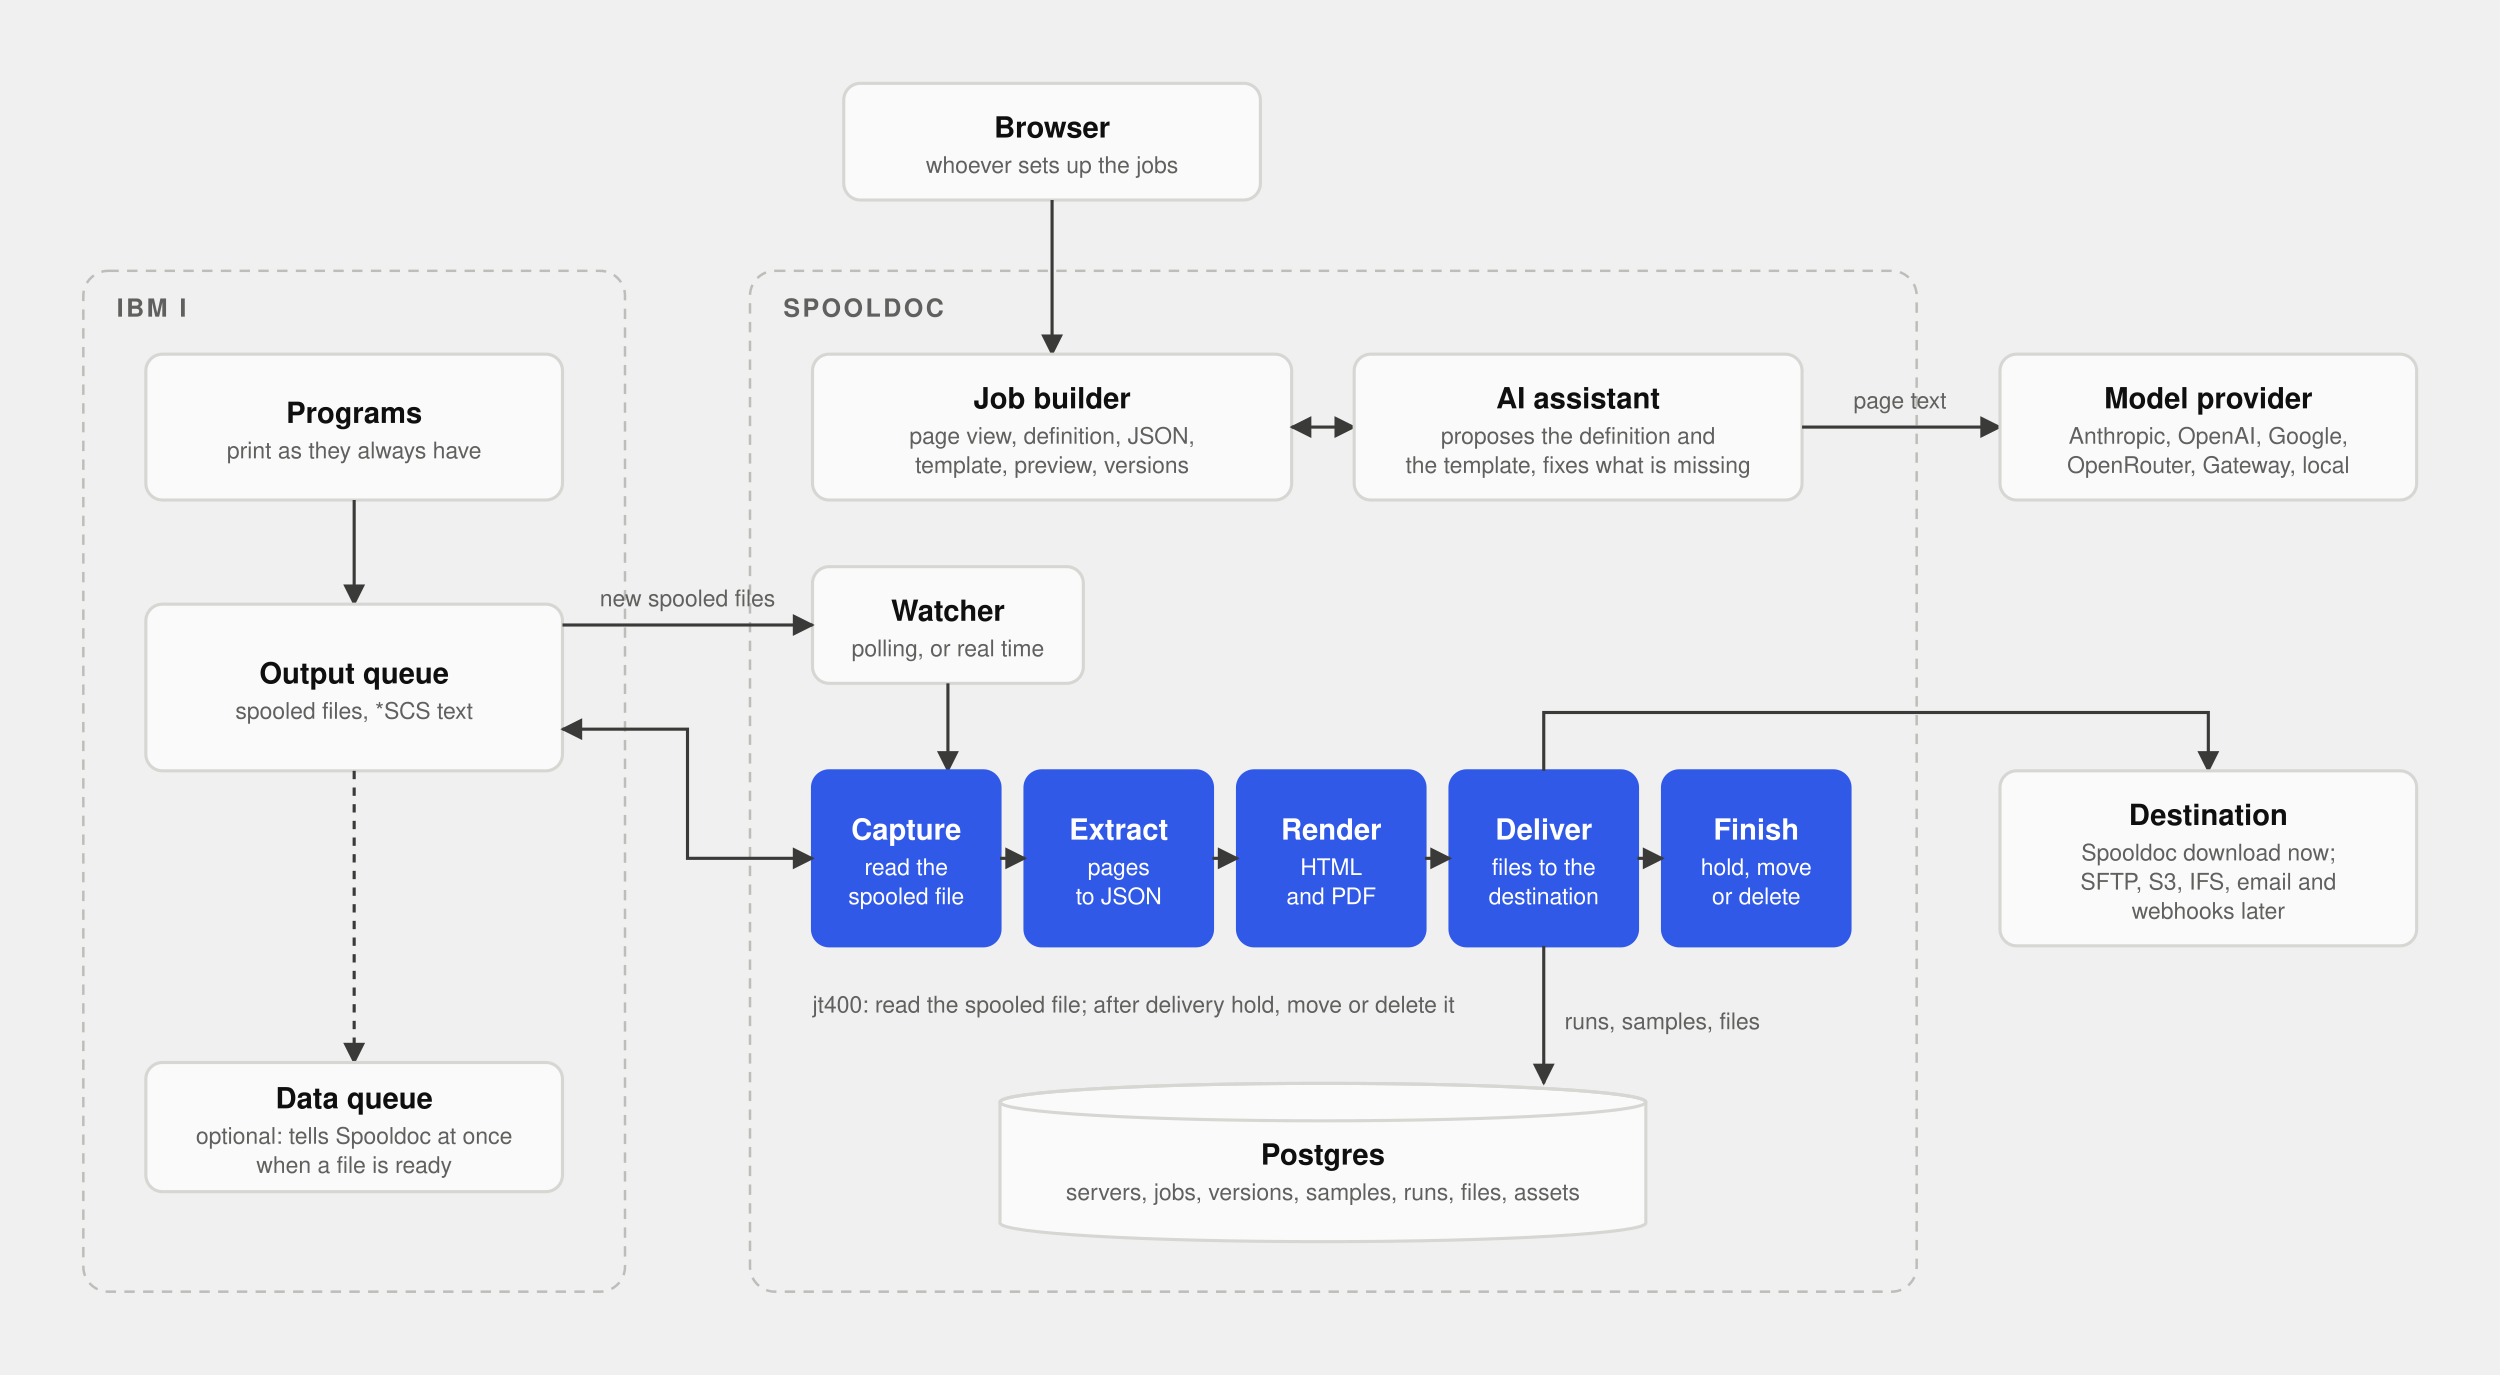
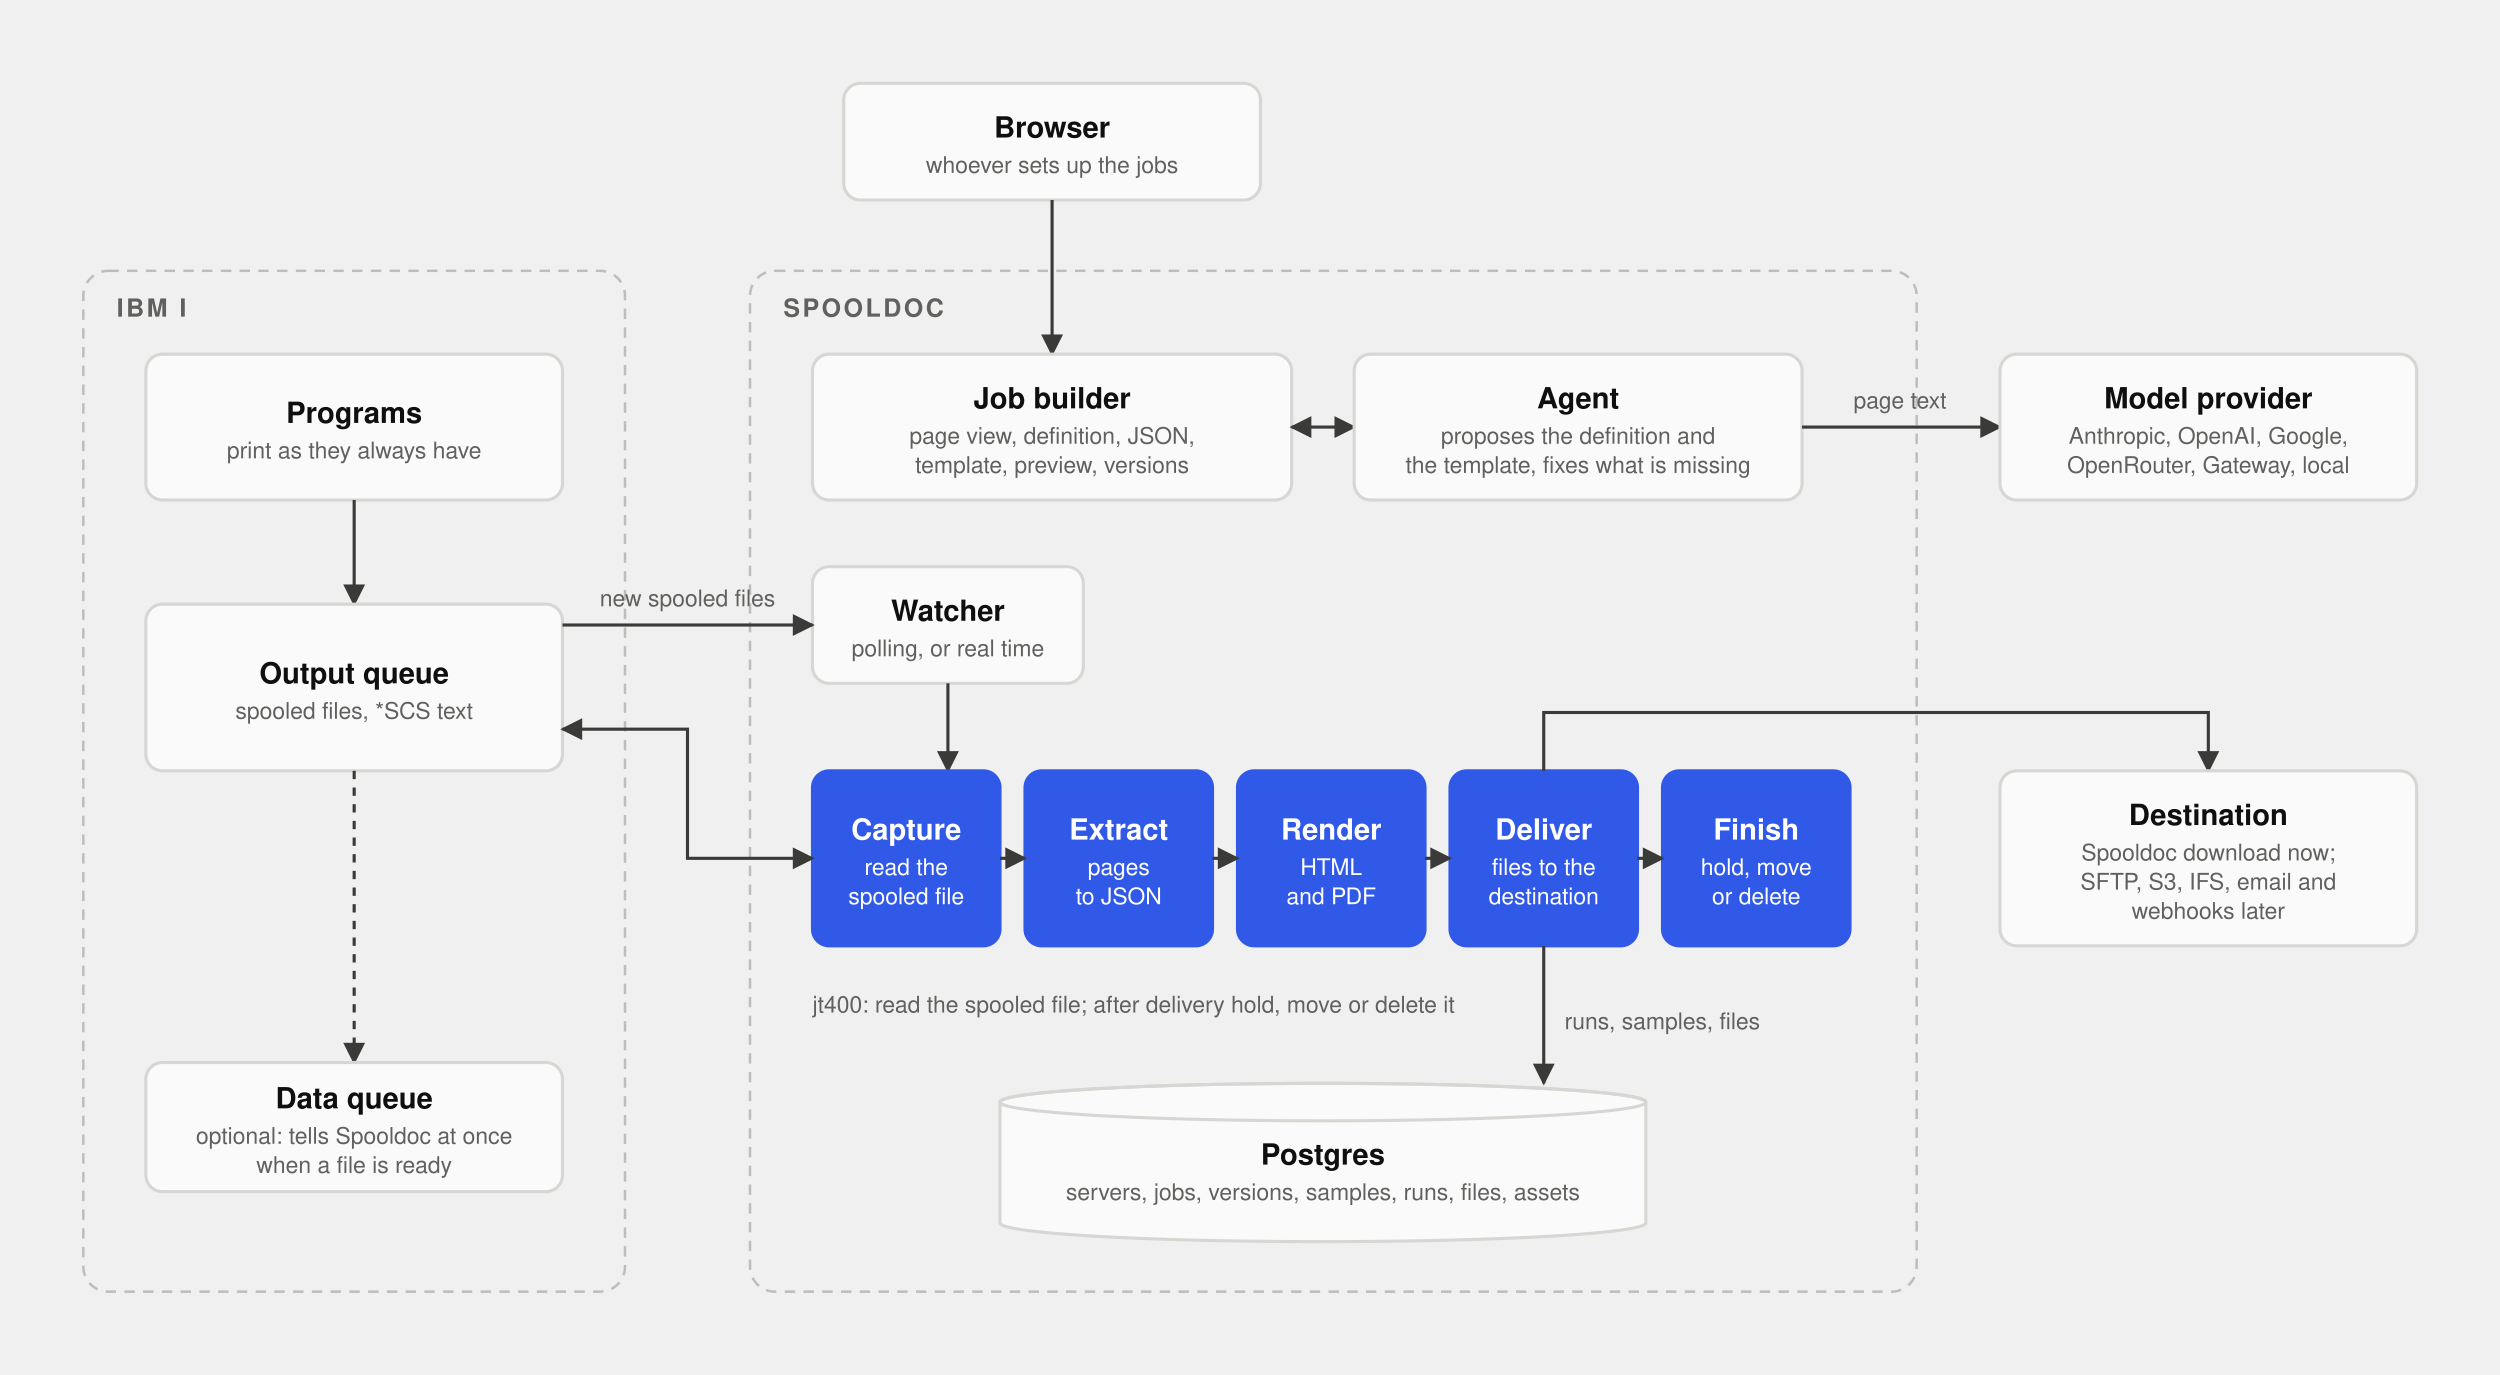
<svg xmlns="http://www.w3.org/2000/svg" width="1200" height="660" viewBox="0 0 1200 660" font-family="ui-sans-serif, -apple-system, 'Segoe UI', Helvetica, Arial, sans-serif" role="img" aria-label="Spooldoc architecture">
  <defs>
    <marker id="head" viewBox="0 0 10 10" refX="9" refY="5" markerWidth="7" markerHeight="7" orient="auto-start-reverse">
      <path d="M0 0 L10 5 L0 10 z" fill="#3a3a38" />
    </marker>
  </defs>
  <rect x="40" y="130" width="260" height="490" rx="12" fill="none" stroke="#bdbdb9" stroke-width="1.2" stroke-dasharray="5 4" />
  <text x="56" y="152" font-size="12" font-weight="600" letter-spacing="1.2" fill="#60615e">IBM I</text>
  <rect x="360" y="130" width="560" height="490" rx="12" fill="none" stroke="#bdbdb9" stroke-width="1.2" stroke-dasharray="5 4" />
  <text x="376" y="152" font-size="12" font-weight="600" letter-spacing="1.2" fill="#60615e">SPOOLDOC</text>
  <rect x="70" y="170" width="200" height="70" rx="8" fill="#fafafa" stroke="#d6d6d3" stroke-width="1.5" />
  <text x="170.0" y="203.0" text-anchor="middle" font-size="14" font-weight="600" fill="#0f0f0f">Programs</text>
  <text x="170.0" y="220.0" text-anchor="middle" font-size="11" fill="#60615e">print as they always have</text>
  <path d="M170 240 V290" fill="none" stroke="#3a3a38" stroke-width="1.5" marker-end="url(#head)" />
  <rect x="70" y="290" width="200" height="80" rx="8" fill="#fafafa" stroke="#d6d6d3" stroke-width="1.5" />
  <text x="170.0" y="328.0" text-anchor="middle" font-size="14" font-weight="600" fill="#0f0f0f">Output queue</text>
  <text x="170.0" y="345.0" text-anchor="middle" font-size="11" fill="#60615e">spooled files, *SCS text</text>
  <path d="M170 370 V510" fill="none" stroke="#3a3a38" stroke-width="1.5" stroke-dasharray="4 4" marker-end="url(#head)" />
  <rect x="70" y="510" width="200" height="62" rx="8" fill="#fafafa" stroke="#d6d6d3" stroke-width="1.5" />
  <text x="170.0" y="532.0" text-anchor="middle" font-size="14" font-weight="600" fill="#0f0f0f">Data queue</text>
  <text x="170.0" y="549.0" text-anchor="middle" font-size="11" fill="#60615e">optional: tells Spooldoc at once</text>
  <text x="170.0" y="563.0" text-anchor="middle" font-size="11" fill="#60615e">when a file is ready</text>
  <rect x="405" y="40" width="200" height="56" rx="8" fill="#fafafa" stroke="#d6d6d3" stroke-width="1.5" />
  <text x="505.0" y="66.0" text-anchor="middle" font-size="14" font-weight="600" fill="#0f0f0f">Browser</text>
  <text x="505.0" y="83.0" text-anchor="middle" font-size="11" fill="#60615e">whoever sets up the jobs</text>
  <path d="M505 96 V170" fill="none" stroke="#3a3a38" stroke-width="1.5" marker-end="url(#head)" />
  <rect x="390" y="170" width="230" height="70" rx="8" fill="#fafafa" stroke="#d6d6d3" stroke-width="1.5" />
  <text x="505.0" y="196.0" text-anchor="middle" font-size="14" font-weight="600" fill="#0f0f0f">Job builder</text>
  <text x="505.0" y="213.0" text-anchor="middle" font-size="11" fill="#60615e">page view, definition, JSON,</text>
  <text x="505.0" y="227.0" text-anchor="middle" font-size="11" fill="#60615e">template, preview, versions</text>
  <path d="M620 205 H650" fill="none" stroke="#3a3a38" stroke-width="1.5" marker-end="url(#head)" marker-start="url(#head)" />
  <rect x="650" y="170" width="215" height="70" rx="8" fill="#fafafa" stroke="#d6d6d3" stroke-width="1.5" />
-   <text x="757.5" y="196.0" text-anchor="middle" font-size="14" font-weight="600" fill="#0f0f0f">AI assistant</text>
+   <text x="757.5" y="196.0" text-anchor="middle" font-size="14" font-weight="600" fill="#0f0f0f">Agent</text>
  <text x="757.5" y="213.0" text-anchor="middle" font-size="11" fill="#60615e">proposes the definition and</text>
  <text x="757.5" y="227.0" text-anchor="middle" font-size="11" fill="#60615e">the template, fixes what is missing</text>
  <path d="M865 205 H960" fill="none" stroke="#3a3a38" stroke-width="1.5" marker-end="url(#head)" />
  <text x="912" y="196" text-anchor="middle" font-size="11" fill="#60615e">page text</text>
  <rect x="960" y="170" width="200" height="70" rx="8" fill="#fafafa" stroke="#d6d6d3" stroke-width="1.5" />
  <text x="1060.0" y="196.0" text-anchor="middle" font-size="14" font-weight="600" fill="#0f0f0f">Model provider</text>
  <text x="1060.0" y="213.0" text-anchor="middle" font-size="11" fill="#60615e">Anthropic, OpenAI, Google,</text>
  <text x="1060.0" y="227.0" text-anchor="middle" font-size="11" fill="#60615e">OpenRouter, Gateway, local</text>
  <rect x="390" y="272" width="130" height="56" rx="8" fill="#fafafa" stroke="#d6d6d3" stroke-width="1.5" />
  <text x="455.0" y="298.0" text-anchor="middle" font-size="14" font-weight="600" fill="#0f0f0f">Watcher</text>
  <text x="455.0" y="315.0" text-anchor="middle" font-size="11" fill="#60615e">polling, or real time</text>
  <path d="M455 328 V370" fill="none" stroke="#3a3a38" stroke-width="1.5" marker-end="url(#head)" />
  <rect x="390" y="370" width="90" height="84" rx="8" fill="#3159e8" stroke="#3159e8" stroke-width="1.5" />
  <text x="435.0" y="403.0" text-anchor="middle" font-size="14" font-weight="600" fill="#ffffff">Capture</text>
  <text x="435.0" y="420.0" text-anchor="middle" font-size="11" fill="#ffffff">read the</text>
  <text x="435.0" y="434.0" text-anchor="middle" font-size="11" fill="#ffffff">spooled file</text>
  <rect x="492" y="370" width="90" height="84" rx="8" fill="#3159e8" stroke="#3159e8" stroke-width="1.5" />
  <text x="537.0" y="403.0" text-anchor="middle" font-size="14" font-weight="600" fill="#ffffff">Extract</text>
  <text x="537.0" y="420.0" text-anchor="middle" font-size="11" fill="#ffffff">pages</text>
  <text x="537.0" y="434.0" text-anchor="middle" font-size="11" fill="#ffffff">to JSON</text>
  <rect x="594" y="370" width="90" height="84" rx="8" fill="#3159e8" stroke="#3159e8" stroke-width="1.5" />
  <text x="639.0" y="403.0" text-anchor="middle" font-size="14" font-weight="600" fill="#ffffff">Render</text>
  <text x="639.0" y="420.0" text-anchor="middle" font-size="11" fill="#ffffff">HTML</text>
  <text x="639.0" y="434.0" text-anchor="middle" font-size="11" fill="#ffffff">and PDF</text>
  <rect x="696" y="370" width="90" height="84" rx="8" fill="#3159e8" stroke="#3159e8" stroke-width="1.5" />
  <text x="741.0" y="403.0" text-anchor="middle" font-size="14" font-weight="600" fill="#ffffff">Deliver</text>
  <text x="741.0" y="420.0" text-anchor="middle" font-size="11" fill="#ffffff">files to the</text>
  <text x="741.0" y="434.0" text-anchor="middle" font-size="11" fill="#ffffff">destination</text>
  <rect x="798" y="370" width="90" height="84" rx="8" fill="#3159e8" stroke="#3159e8" stroke-width="1.5" />
  <text x="843.0" y="403.0" text-anchor="middle" font-size="14" font-weight="600" fill="#ffffff">Finish</text>
  <text x="843.0" y="420.0" text-anchor="middle" font-size="11" fill="#ffffff">hold, move</text>
  <text x="843.0" y="434.0" text-anchor="middle" font-size="11" fill="#ffffff">or delete</text>
  <path d="M480 412 H492" fill="none" stroke="#3a3a38" stroke-width="1.5" marker-end="url(#head)" />
  <path d="M582 412 H594" fill="none" stroke="#3a3a38" stroke-width="1.5" marker-end="url(#head)" />
  <path d="M684 412 H696" fill="none" stroke="#3a3a38" stroke-width="1.5" marker-end="url(#head)" />
  <path d="M786 412 H798" fill="none" stroke="#3a3a38" stroke-width="1.5" marker-end="url(#head)" />
  <path d="M270 300 H390" fill="none" stroke="#3a3a38" stroke-width="1.5" marker-end="url(#head)" />
  <text x="330" y="291" text-anchor="middle" font-size="11" fill="#60615e">new spooled files</text>
  <path d="M270 350 H330 V412 H390" fill="none" stroke="#3a3a38" stroke-width="1.5" marker-end="url(#head)" marker-start="url(#head)" />
  <text x="390" y="486" font-size="11" fill="#60615e">jt400: read the spooled file; after delivery hold, move or delete it</text>
  <path d="M741 454 V520" fill="none" stroke="#3a3a38" stroke-width="1.5" marker-end="url(#head)" />
  <text x="751" y="494" text-anchor="start" font-size="11" fill="#60615e">runs, samples, files</text>
  <path d="M480 529 a155.0 9 0 0 1 310 0 v58 a155.0 9 0 0 1 -310 0 z" fill="#fafafa" stroke="#d6d6d3" stroke-width="1.5" />
  <ellipse cx="635.0" cy="529" rx="155.0" ry="9" fill="none" stroke="#d6d6d3" stroke-width="1.5" />
  <text x="635.0" y="559.0" text-anchor="middle" font-size="14" font-weight="600" fill="#0f0f0f">Postgres</text>
  <text x="635.0" y="576.0" text-anchor="middle" font-size="11" fill="#60615e">servers, jobs, versions, samples, runs, files, assets</text>
  <path d="M741 370 V342 H1060 V370" fill="none" stroke="#3a3a38" stroke-width="1.5" marker-end="url(#head)" />
  <rect x="960" y="370" width="200" height="84" rx="8" fill="#fafafa" stroke="#d6d6d3" stroke-width="1.5" />
  <text x="1060.0" y="396.0" text-anchor="middle" font-size="14" font-weight="600" fill="#0f0f0f">Destination</text>
  <text x="1060.0" y="413.0" text-anchor="middle" font-size="11" fill="#60615e">Spooldoc download now;</text>
  <text x="1060.0" y="427.0" text-anchor="middle" font-size="11" fill="#60615e">SFTP, S3, IFS, email and</text>
  <text x="1060.0" y="441.0" text-anchor="middle" font-size="11" fill="#60615e">webhooks later</text>
</svg>
